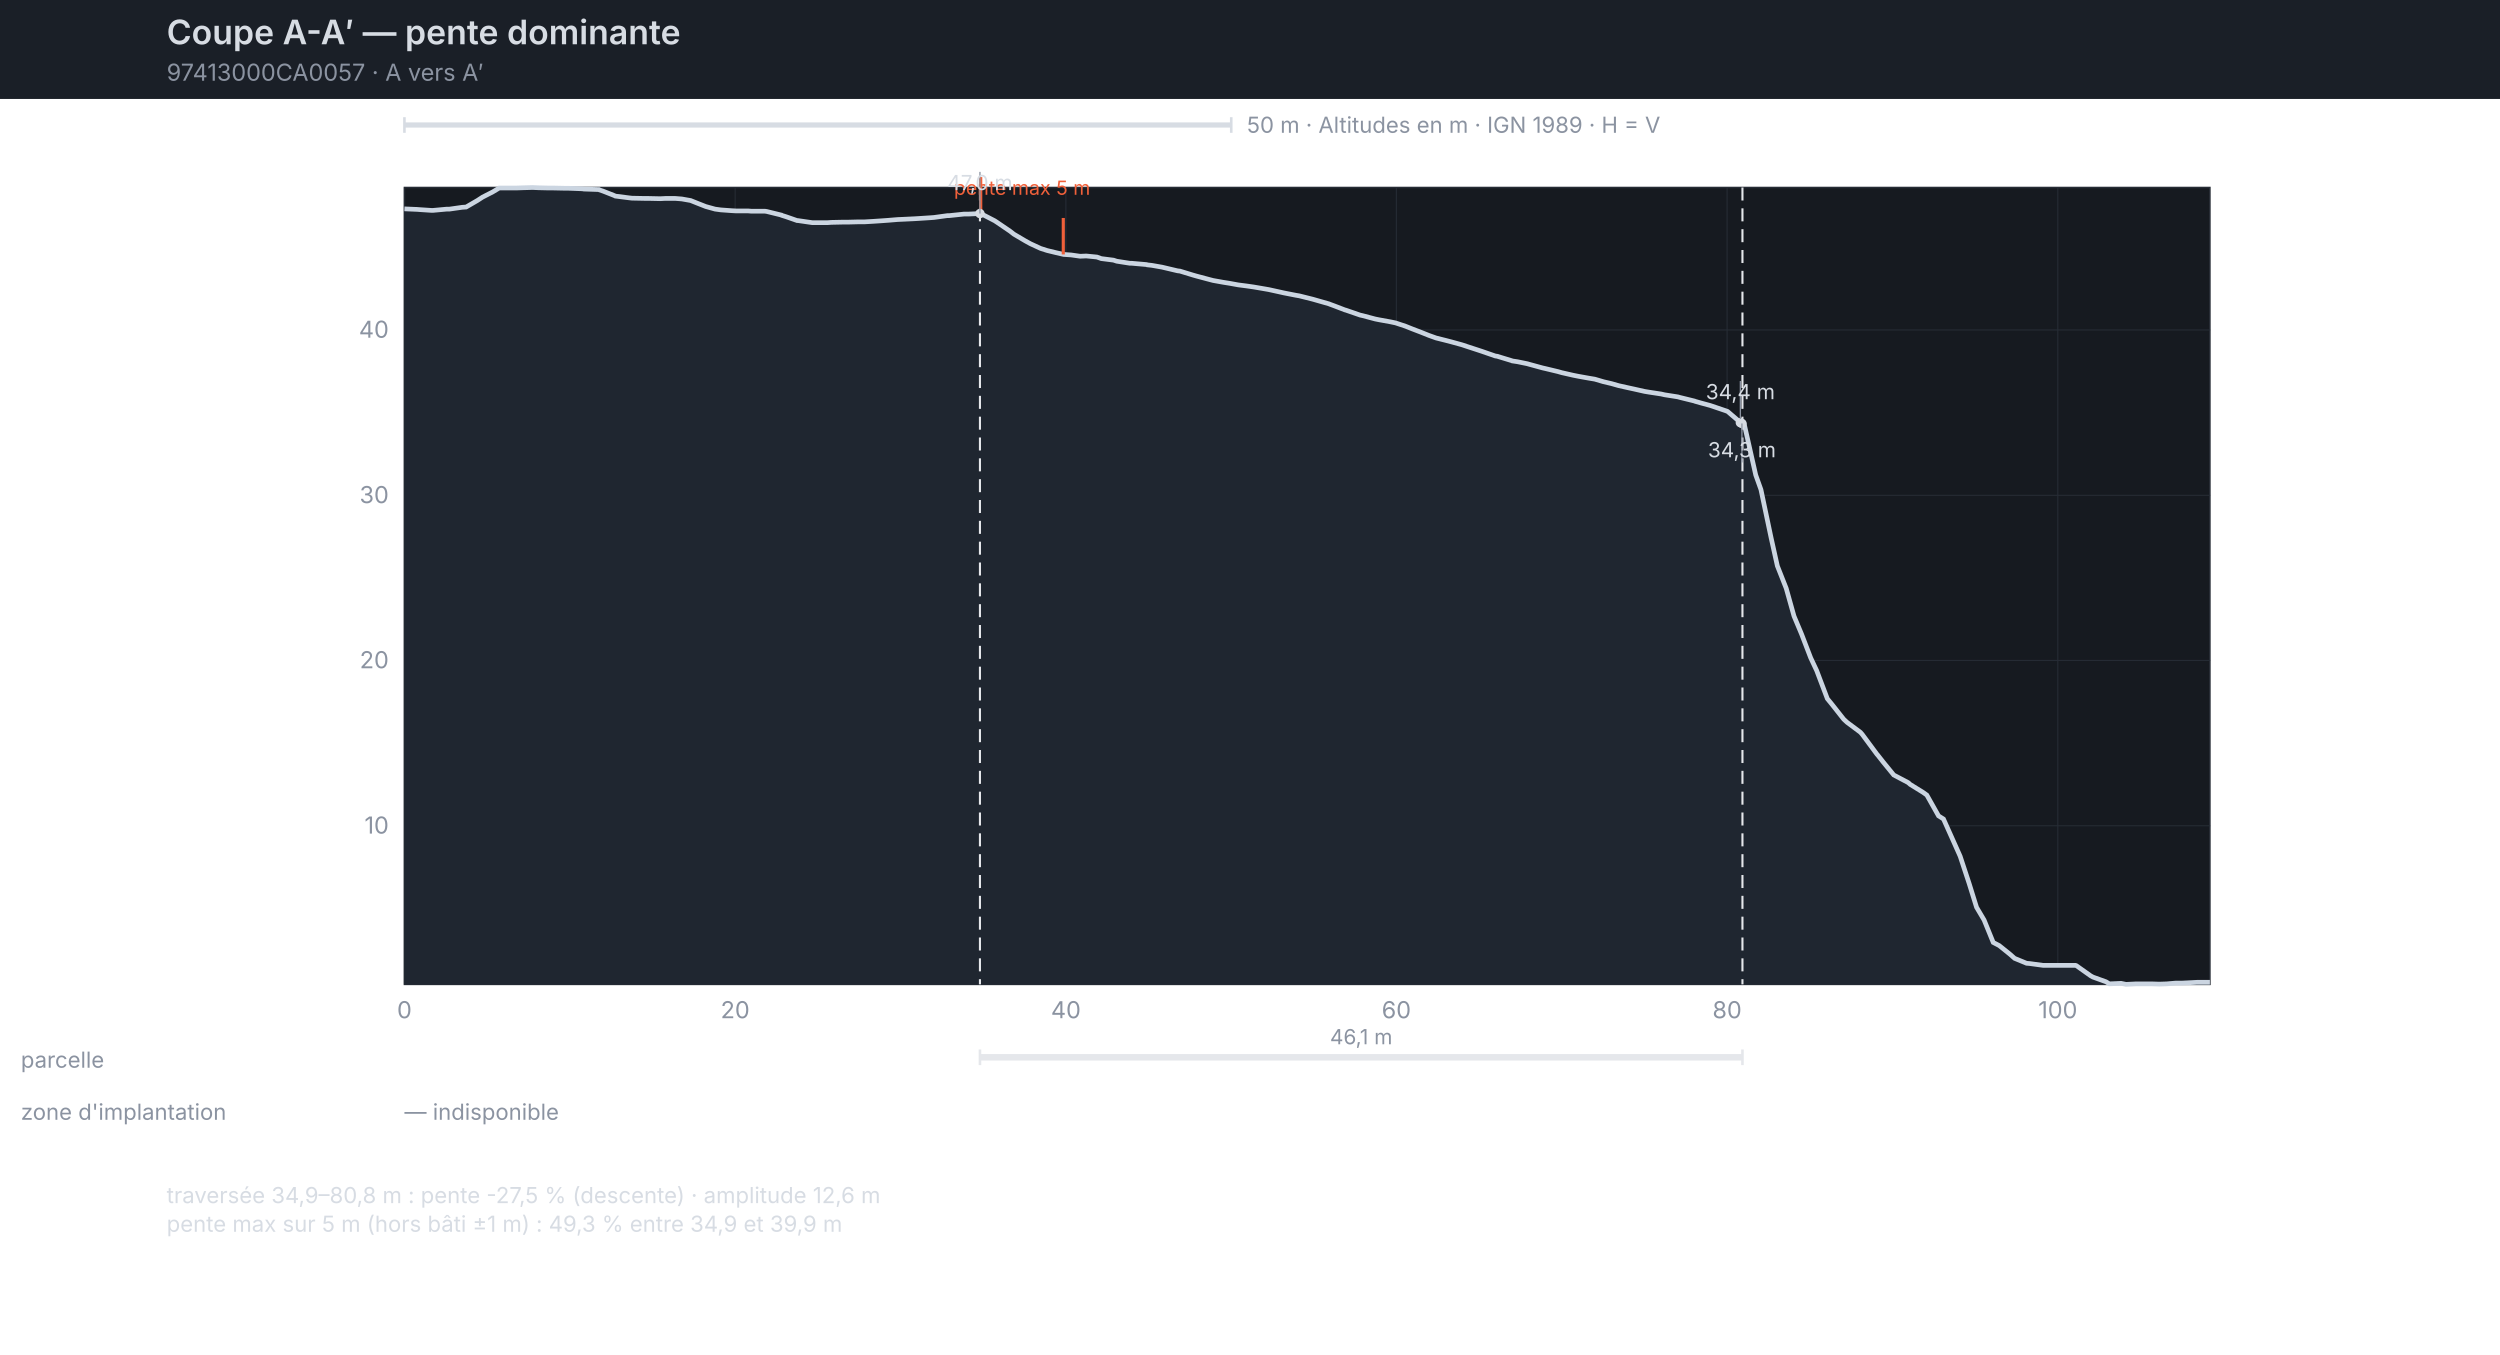
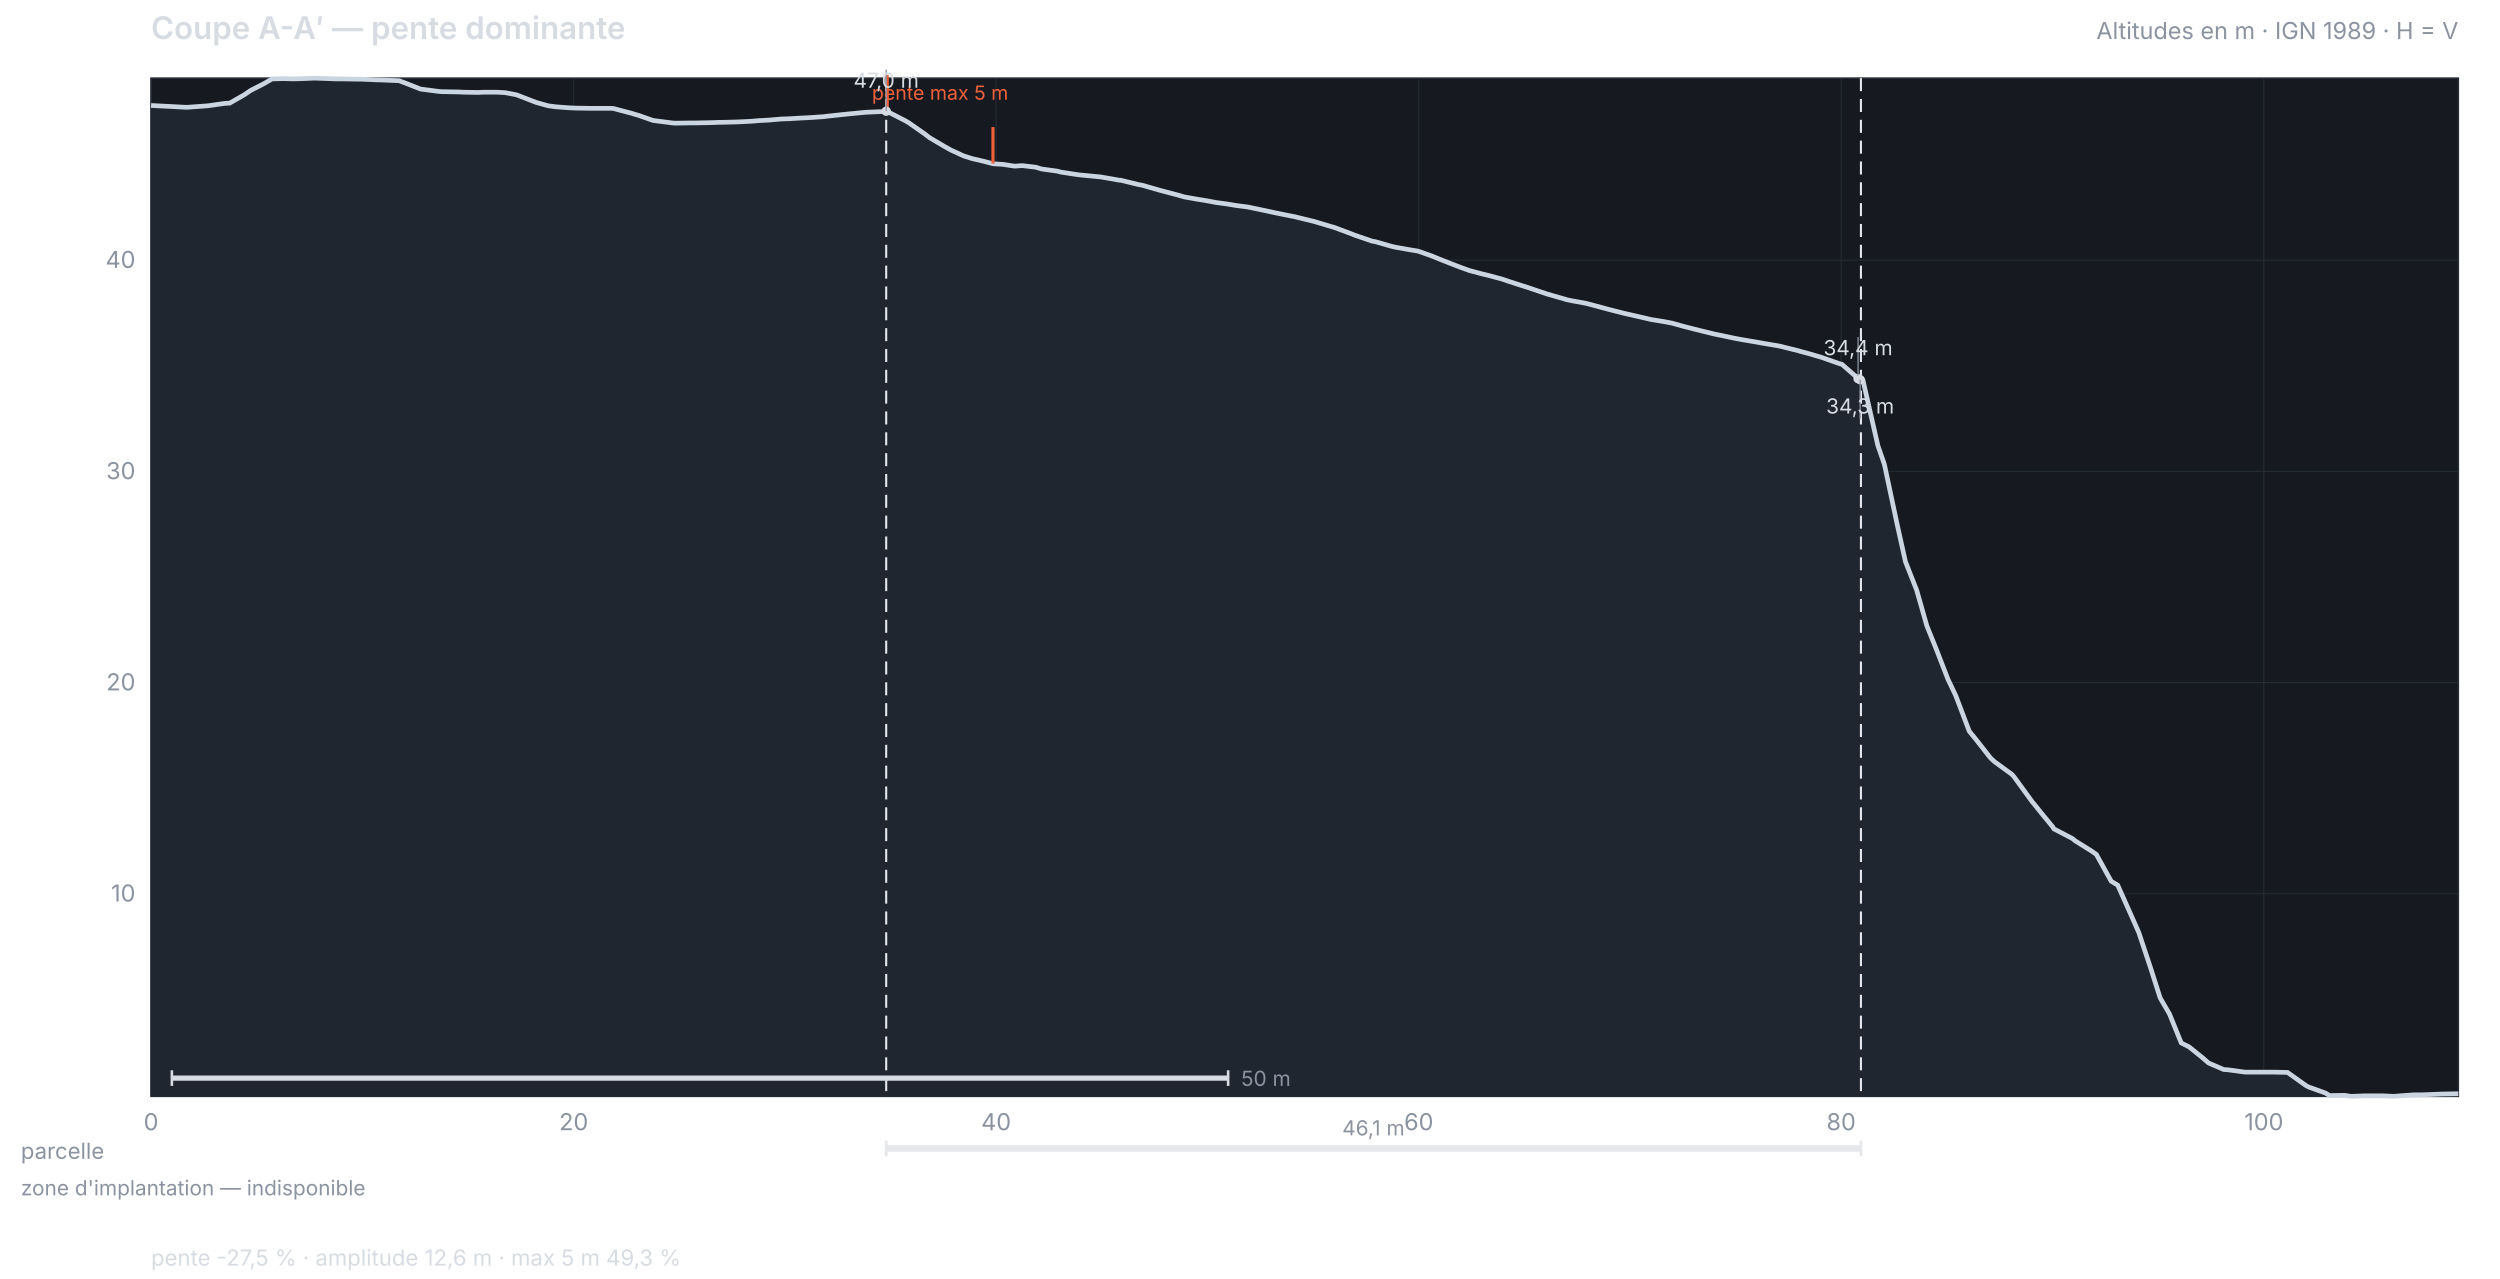
- <svg xmlns="http://www.w3.org/2000/svg" viewBox="0 0 960 520" width="960" height="520" role="img" aria-label="Coupe A-A′ — pente dominante" font-family="Inter, Helvetica, Arial, sans-serif" data-plot-x0="155.3" data-plot-x1="848.7" style="background:#0f1115">
-   <rect x="0" y="0" width="960" height="38" fill="#1a1f27" />
-   <text x="64" y="17" font-size="13" font-weight="600" fill="#d7dce3">Coupe A-A′ — pente dominante</text>
-   <text x="64" y="31" font-size="9" fill="#8b93a1">97413000CA0057 · A vers A′</text>
-   <rect x="155.3" y="72" width="693.3" height="306.0" fill="#161a20" stroke="#262c35" stroke-width="0.6" />
-   <line x1="155.3" y1="72" x2="155.3" y2="378.0" stroke="#262c35" stroke-width="0.4" />
-   <text x="155.3" y="391.0" text-anchor="middle" font-size="9" fill="#8b93a1">0</text>
-   <line x1="282.3" y1="72" x2="282.3" y2="378.0" stroke="#262c35" stroke-width="0.4" />
-   <text x="282.3" y="391.0" text-anchor="middle" font-size="9" fill="#8b93a1">20</text>
-   <line x1="409.3" y1="72" x2="409.3" y2="378.0" stroke="#262c35" stroke-width="0.4" />
-   <text x="409.3" y="391.0" text-anchor="middle" font-size="9" fill="#8b93a1">40</text>
-   <line x1="536.2" y1="72" x2="536.2" y2="378.0" stroke="#262c35" stroke-width="0.4" />
-   <text x="536.2" y="391.0" text-anchor="middle" font-size="9" fill="#8b93a1">60</text>
-   <line x1="663.2" y1="72" x2="663.2" y2="378.0" stroke="#262c35" stroke-width="0.4" />
-   <text x="663.2" y="391.0" text-anchor="middle" font-size="9" fill="#8b93a1">80</text>
-   <line x1="790.2" y1="72" x2="790.2" y2="378.0" stroke="#262c35" stroke-width="0.4" />
-   <text x="790.2" y="391.0" text-anchor="middle" font-size="9" fill="#8b93a1">100</text>
-   <line x1="155.3" y1="317.1" x2="848.7" y2="317.1" stroke="#262c35" stroke-width="0.4" />
-   <text x="149.3" y="320.1" text-anchor="end" font-size="9" fill="#8b93a1">10</text>
-   <line x1="155.3" y1="253.6" x2="848.7" y2="253.6" stroke="#262c35" stroke-width="0.4" />
-   <text x="149.3" y="256.6" text-anchor="end" font-size="9" fill="#8b93a1">20</text>
-   <line x1="155.3" y1="190.2" x2="848.7" y2="190.2" stroke="#262c35" stroke-width="0.4" />
-   <text x="149.3" y="193.2" text-anchor="end" font-size="9" fill="#8b93a1">30</text>
-   <line x1="155.3" y1="126.7" x2="848.7" y2="126.7" stroke="#262c35" stroke-width="0.4" />
-   <text x="149.3" y="129.7" text-anchor="end" font-size="9" fill="#8b93a1">40</text>
-   <polygon points="155.3,80.2 159.8,80.4 160.0,80.4 161.3,80.5 165.8,80.8 166.2,80.8 171.6,80.3 172.6,80.3 177.5,79.6 179.0,79.5 183.3,77.0 185.3,75.7 189.2,73.7 191.7,72.2 195.0,72.2 198.1,72.2 200.9,72.1 204.5,72.0 206.7,72.1 210.8,72.2 212.6,72.2 217.2,72.3 218.4,72.3 223.6,72.5 224.2,72.6 230.0,72.8 230.1,72.9 231.6,73.4 235.9,75.1 236.3,75.3 241.8,76.0 242.7,76.1 247.6,76.2 249.1,76.2 253.5,76.3 255.5,76.2 259.3,76.2 261.8,76.4 265.2,77.0 268.2,78.2 271.0,79.3 274.6,80.3 276.8,80.6 280.9,80.9 282.7,81.0 287.3,81.0 288.5,81.1 293.7,81.1 294.4,81.2 300.1,82.6 300.2,82.7 301.8,83.2 306.1,84.7 306.4,84.7 311.9,85.5 312.8,85.5 317.8,85.5 319.2,85.4 323.6,85.3 325.6,85.3 329.4,85.2 331.9,85.2 335.3,85.0 338.3,84.8 341.1,84.6 344.7,84.3 347.0,84.2 351.1,84.0 352.8,83.9 357.4,83.6 358.7,83.5 363.8,82.8 364.5,82.8 370.2,82.2 370.3,82.2 372.0,82.2 376.2,82.0 376.6,82.0 382.0,84.8 382.9,85.4 387.9,88.8 389.3,89.9 393.7,92.5 395.7,93.6 399.6,95.4 402.1,96.2 405.4,97.0 408.4,97.7 411.3,97.9 414.8,98.4 417.1,98.3 421.2,98.7 422.9,99.3 427.6,99.9 428.8,100.3 433.9,101.1 434.6,101.1 440.3,101.6 440.5,101.7 442.3,101.9 446.3,102.6 446.7,102.7 452.2,104.0 453.1,104.1 458.0,105.6 459.4,106.0 463.9,107.2 465.8,107.7 469.7,108.4 472.2,108.8 475.5,109.4 478.6,109.8 481.4,110.2 484.9,110.8 487.2,111.2 491.3,112.1 493.1,112.5 497.7,113.4 498.9,113.6 504.1,114.9 504.8,115.1 510.4,116.7 510.6,116.8 512.5,117.5 516.4,119.0 516.8,119.1 522.3,121.0 523.2,121.2 528.1,122.5 529.6,122.8 534.0,123.6 535.9,124.0 539.8,125.3 542.3,126.3 545.7,127.6 548.7,128.8 551.5,129.8 555.1,130.7 557.4,131.3 561.4,132.4 563.2,133.0 567.8,134.5 569.0,134.9 574.2,136.7 574.9,136.8 580.5,138.5 580.7,138.6 582.7,138.9 586.6,139.7 586.9,139.8 592.4,141.3 593.3,141.5 598.3,142.7 599.7,143.1 604.1,144.1 606.1,144.5 610.0,145.2 612.4,145.6 615.8,146.6 618.8,147.3 621.6,148.1 625.2,148.9 627.5,149.4 631.5,150.3 633.3,150.6 637.9,151.3 639.2,151.6 644.3,152.4 645.0,152.6 650.7,154.0 650.9,154.1 653.0,154.7 656.7,155.7 657.0,155.8 662.6,157.7 663.4,158.0 668.4,162.3 669.8,162.9 674.2,182.4 676.2,188.0 680.1,206.5 682.5,217.3 685.9,225.9 688.9,236.6 691.8,243.5 695.3,252.6 697.6,257.5 701.7,268.3 703.5,270.5 708.0,276.2 709.3,277.4 714.4,281.2 715.1,282.0 720.8,289.7 721.0,289.9 723.2,292.7 726.8,297.1 727.2,297.6 732.7,300.5 733.5,301.2 738.5,304.3 739.9,305.3 744.4,313.3 746.3,314.5 750.2,323.2 752.7,328.8 756.1,339.1 759.0,348.4 761.9,353.3 765.4,361.9 767.7,363.1 771.8,366.4 773.6,368.0 778.2,369.9 779.4,370.0 784.5,370.7 785.3,370.7 790.9,370.7 791.1,370.7 793.4,370.7 797.0,370.7 797.3,370.8 802.8,374.7 803.7,375.2 808.7,377.0 810.0,377.8 814.5,377.6 816.4,378.0 820.3,377.8 822.8,377.8 826.2,377.8 829.2,377.9 832.0,377.8 835.5,377.5 837.9,377.5 841.9,377.3 843.7,377.2 848.3,377.2 848.6,377.2 848.6,378.0 155.3,378.0" fill="#1f2630" stroke="none" />
-   <polyline points="155.3,80.2 159.8,80.4 160.0,80.4 161.3,80.5 165.8,80.8 166.2,80.8 171.6,80.3 172.6,80.3 177.5,79.6 179.0,79.5 183.3,77.0 185.3,75.7 189.2,73.7 191.7,72.2 195.0,72.2 198.1,72.2 200.9,72.1 204.5,72.0 206.7,72.1 210.8,72.2 212.6,72.2 217.2,72.3 218.4,72.3 223.6,72.5 224.2,72.6 230.0,72.8 230.1,72.9 231.6,73.4 235.9,75.1 236.3,75.3 241.8,76.0 242.7,76.1 247.6,76.2 249.1,76.2 253.5,76.3 255.5,76.2 259.3,76.2 261.8,76.4 265.2,77.0 268.2,78.2 271.0,79.3 274.6,80.3 276.8,80.6 280.9,80.9 282.7,81.0 287.3,81.0 288.5,81.1 293.7,81.1 294.4,81.2 300.1,82.6 300.2,82.7 301.8,83.2 306.1,84.7 306.4,84.7 311.9,85.5 312.8,85.5 317.8,85.5 319.2,85.4 323.6,85.3 325.6,85.3 329.4,85.2 331.9,85.2 335.3,85.0 338.3,84.8 341.1,84.6 344.7,84.3 347.0,84.2 351.1,84.0 352.8,83.9 357.4,83.6 358.7,83.5 363.8,82.8 364.5,82.8 370.2,82.2 370.3,82.2 372.0,82.2 376.2,82.0 376.6,82.0 382.0,84.8 382.9,85.4 387.9,88.8 389.3,89.9 393.7,92.5 395.7,93.6 399.6,95.4 402.1,96.2 405.4,97.0 408.4,97.7 411.3,97.9 414.8,98.4 417.1,98.3 421.2,98.7 422.9,99.3 427.6,99.9 428.8,100.3 433.9,101.1 434.6,101.1 440.3,101.6 440.5,101.7 442.3,101.9 446.3,102.6 446.7,102.7 452.2,104.0 453.1,104.1 458.0,105.6 459.4,106.0 463.9,107.2 465.8,107.7 469.7,108.4 472.2,108.8 475.5,109.4 478.6,109.8 481.4,110.2 484.9,110.8 487.2,111.2 491.3,112.1 493.1,112.5 497.7,113.4 498.9,113.6 504.1,114.9 504.8,115.1 510.4,116.7 510.6,116.8 512.5,117.5 516.4,119.0 516.8,119.1 522.3,121.0 523.2,121.2 528.1,122.5 529.6,122.8 534.0,123.6 535.9,124.0 539.8,125.3 542.3,126.3 545.7,127.6 548.7,128.8 551.5,129.8 555.1,130.7 557.4,131.3 561.4,132.4 563.2,133.0 567.8,134.5 569.0,134.9 574.2,136.7 574.9,136.8 580.5,138.5 580.7,138.6 582.7,138.9 586.6,139.7 586.9,139.8 592.4,141.3 593.3,141.5 598.3,142.7 599.7,143.1 604.1,144.1 606.1,144.5 610.0,145.2 612.4,145.6 615.8,146.6 618.8,147.3 621.6,148.1 625.2,148.9 627.5,149.4 631.5,150.3 633.3,150.6 637.9,151.3 639.2,151.6 644.3,152.4 645.0,152.6 650.7,154.0 650.9,154.1 653.0,154.7 656.7,155.7 657.0,155.8 662.6,157.7 663.4,158.0 668.4,162.3 669.8,162.9 674.2,182.4 676.2,188.0 680.1,206.5 682.5,217.3 685.9,225.9 688.9,236.6 691.8,243.5 695.3,252.6 697.6,257.5 701.7,268.3 703.5,270.5 708.0,276.2 709.3,277.4 714.4,281.2 715.1,282.0 720.8,289.7 721.0,289.9 723.2,292.7 726.8,297.1 727.2,297.6 732.7,300.5 733.5,301.2 738.5,304.3 739.9,305.3 744.4,313.3 746.3,314.5 750.2,323.2 752.7,328.8 756.1,339.1 759.0,348.4 761.9,353.3 765.4,361.9 767.7,363.1 771.8,366.4 773.6,368.0 778.2,369.9 779.4,370.0 784.5,370.7 785.3,370.7 790.9,370.7 791.1,370.7 793.4,370.7 797.0,370.7 797.3,370.8 802.8,374.7 803.7,375.2 808.7,377.0 810.0,377.8 814.5,377.6 816.4,378.0 820.3,377.8 822.8,377.8 826.2,377.8 829.2,377.9 832.0,377.8 835.5,377.5 837.9,377.5 841.9,377.3 843.7,377.2 848.3,377.2 848.6,377.2" fill="none" stroke="#cbd5e1" stroke-width="1.8" />
-   <line x1="376.3" y1="72" x2="376.3" y2="378.0" stroke="#e5e7eb" stroke-width="0.8" stroke-dasharray="5 3" />
-   <line x1="669.1" y1="72" x2="669.1" y2="378.0" stroke="#e5e7eb" stroke-width="0.8" stroke-dasharray="5 3" />
-   <line x1="376.6" y1="82.0" x2="376.6" y2="68.0" stroke="#f0603a" stroke-width="1.2" />
-   <line x1="408.3" y1="97.7" x2="408.3" y2="83.7" stroke="#f0603a" stroke-width="1.2" />
-   <text x="392.5" y="74.8" text-anchor="middle" font-size="7.5" fill="#f0603a">pente max 5 m</text>
-   <circle cx="376.3" cy="82.0" r="1.8" fill="#d7dce3" />
-   <line x1="376.3" y1="82.0" x2="376.3" y2="66.0" stroke="#8b93a1" stroke-width="0.5" />
-   <text x="376.3" y="73.0" text-anchor="middle" font-size="8" fill="#d7dce3">47,0 m</text>
-   <circle cx="668.3" cy="162.3" r="1.8" fill="#d7dce3" />
-   <line x1="668.3" y1="162.3" x2="668.3" y2="146.3" stroke="#8b93a1" stroke-width="0.5" />
-   <text x="668.3" y="153.3" text-anchor="middle" font-size="8" fill="#d7dce3">34,4 m</text>
-   <circle cx="668.9" cy="162.6" r="1.8" fill="#d7dce3" />
-   <line x1="668.9" y1="162.6" x2="668.9" y2="177.6" stroke="#8b93a1" stroke-width="0.5" />
-   <text x="668.9" y="175.6" text-anchor="middle" font-size="8" fill="#d7dce3">34,3 m</text>
-   <line x1="155.3" y1="48.0" x2="472.8" y2="48.0" stroke="#d7dce3" stroke-width="2" />
-   <line x1="155.3" y1="45.0" x2="155.3" y2="51.0" stroke="#d7dce3" stroke-width="1" />
-   <line x1="472.8" y1="45.0" x2="472.8" y2="51.0" stroke="#d7dce3" stroke-width="1" />
-   <text x="478.8" y="51.0" font-size="8.5" fill="#8b93a1">50 m · Altitudes en m · IGN 1989 · H = V</text>
-   <text x="8" y="410.0" font-size="8.5" fill="#8b93a1">parcelle</text>
-   <line x1="376.3" y1="406.0" x2="669.1" y2="406.0" stroke="#e5e7eb" stroke-width="2.5" />
-   <line x1="376.3" y1="403.0" x2="376.3" y2="409.0" stroke="#e5e7eb" stroke-width="1" />
-   <line x1="669.1" y1="403.0" x2="669.1" y2="409.0" stroke="#e5e7eb" stroke-width="1" />
-   <text x="522.7" y="401.0" text-anchor="middle" font-size="8" fill="#8b93a1">46,1 m</text>
-   <text x="8" y="430.0" font-size="8.5" fill="#8b93a1">zone d'implantation</text>
-   <text x="155.3" y="430.0" font-size="8.5" fill="#8b93a1">— indisponible</text>
-   <text x="64" y="462.0" font-size="8.5" fill="#d7dce3">traversée 34,9–80,8 m : pente -27,5 % (descente) · amplitude 12,6 m</text>
-   <text x="64" y="473.0" font-size="8.5" fill="#d7dce3">pente max sur 5 m (hors bâti ±1 m) : 49,3 % entre 34,9 et 39,9 m</text>
+ <svg xmlns="http://www.w3.org/2000/svg" viewBox="0 0 960 491" width="960" height="491" role="img" aria-label="Coupe A-A′ — pente dominante" font-family="Inter, Helvetica, Arial, sans-serif" data-plot-x0="58.0" data-plot-x1="944.0" style="background:#0f1115">
+   <text x="58" y="15" font-size="12" font-weight="600" fill="#d7dce3">Coupe A-A′ — pente dominante</text>
+   <text x="944" y="15" text-anchor="end" font-size="9" fill="#8b93a1">Altitudes en m · IGN 1989 · H = V</text>
+   <rect x="58.0" y="30" width="886.0" height="391.0" fill="#161a20" stroke="#262c35" stroke-width="0.6" />
+   <line x1="58.0" y1="30" x2="58.0" y2="421.0" stroke="#262c35" stroke-width="0.4" />
+   <text x="58.0" y="434.0" text-anchor="middle" font-size="9" fill="#8b93a1">0</text>
+   <line x1="220.3" y1="30" x2="220.3" y2="421.0" stroke="#262c35" stroke-width="0.4" />
+   <text x="220.3" y="434.0" text-anchor="middle" font-size="9" fill="#8b93a1">20</text>
+   <line x1="382.5" y1="30" x2="382.5" y2="421.0" stroke="#262c35" stroke-width="0.4" />
+   <text x="382.5" y="434.0" text-anchor="middle" font-size="9" fill="#8b93a1">40</text>
+   <line x1="544.8" y1="30" x2="544.8" y2="421.0" stroke="#262c35" stroke-width="0.4" />
+   <text x="544.8" y="434.0" text-anchor="middle" font-size="9" fill="#8b93a1">60</text>
+   <line x1="707.0" y1="30" x2="707.0" y2="421.0" stroke="#262c35" stroke-width="0.4" />
+   <text x="707.0" y="434.0" text-anchor="middle" font-size="9" fill="#8b93a1">80</text>
+   <line x1="869.3" y1="30" x2="869.3" y2="421.0" stroke="#262c35" stroke-width="0.4" />
+   <text x="869.3" y="434.0" text-anchor="middle" font-size="9" fill="#8b93a1">100</text>
+   <line x1="58.0" y1="343.2" x2="944.0" y2="343.2" stroke="#262c35" stroke-width="0.4" />
+   <text x="52.0" y="346.2" text-anchor="end" font-size="9" fill="#8b93a1">10</text>
+   <line x1="58.0" y1="262.1" x2="944.0" y2="262.1" stroke="#262c35" stroke-width="0.4" />
+   <text x="52.0" y="265.1" text-anchor="end" font-size="9" fill="#8b93a1">20</text>
+   <line x1="58.0" y1="181.0" x2="944.0" y2="181.0" stroke="#262c35" stroke-width="0.4" />
+   <text x="52.0" y="184.0" text-anchor="end" font-size="9" fill="#8b93a1">30</text>
+   <line x1="58.0" y1="99.9" x2="944.0" y2="99.9" stroke="#262c35" stroke-width="0.4" />
+   <text x="52.0" y="102.9" text-anchor="end" font-size="9" fill="#8b93a1">40</text>
+   <polygon points="58.0,40.5 63.7,40.8 63.9,40.8 65.7,40.9 71.4,41.2 71.9,41.2 78.8,40.7 80.0,40.6 86.3,39.7 88.2,39.6 93.8,36.4 96.3,34.7 101.2,32.2 104.5,30.3 108.7,30.2 112.6,30.3 116.2,30.2 120.8,30.0 123.6,30.1 128.9,30.3 131.1,30.3 137.1,30.4 138.6,30.4 145.2,30.7 146.0,30.7 153.3,31.0 153.5,31.1 155.4,31.8 161.0,34.0 161.5,34.2 168.4,35.1 169.6,35.2 175.9,35.3 177.8,35.4 183.4,35.5 185.9,35.4 190.9,35.4 194.1,35.6 198.3,36.4 202.2,37.9 205.8,39.3 210.4,40.6 213.3,41.0 218.5,41.4 220.7,41.5 226.7,41.6 228.2,41.6 234.8,41.6 235.7,41.7 242.9,43.6 243.1,43.7 245.2,44.3 250.6,46.2 251.1,46.3 258.1,47.2 259.2,47.3 265.5,47.2 267.4,47.2 273.0,47.1 275.5,47.0 280.5,46.9 283.7,46.8 287.9,46.6 291.8,46.3 295.4,46.1 300.0,45.7 302.9,45.6 308.1,45.3 310.3,45.2 316.3,44.8 317.8,44.6 324.4,43.9 325.3,43.8 332.6,43.1 332.8,43.1 334.9,43.0 340.2,42.8 340.7,42.8 347.7,46.4 348.9,47.1 355.2,51.5 357.0,52.9 362.6,56.2 365.1,57.6 370.1,59.9 373.3,60.9 377.6,61.9 381.4,62.9 385.0,63.1 389.6,63.8 392.5,63.6 397.7,64.2 400.0,64.9 405.9,65.7 407.4,66.1 414.0,67.1 414.9,67.2 422.2,67.9 422.4,67.9 424.7,68.3 429.8,69.2 430.3,69.2 437.3,70.9 438.5,71.1 444.8,72.9 446.6,73.4 452.3,74.9 454.7,75.6 459.7,76.5 462.9,77.0 467.2,77.8 471.0,78.3 474.6,78.9 479.2,79.5 482.1,80.1 487.3,81.2 489.6,81.7 495.5,82.9 497.1,83.2 503.6,84.8 504.5,85.0 511.8,87.2 512.0,87.2 514.4,88.1 519.5,90.0 519.9,90.2 526.9,92.6 528.1,92.8 534.4,94.6 536.2,95.0 541.9,96.0 544.4,96.4 549.3,98.1 552.5,99.4 556.8,101.1 560.7,102.6 564.3,103.9 568.8,105.1 571.7,105.8 576.9,107.2 579.2,108.0 585.1,109.9 586.7,110.4 593.2,112.6 594.1,112.9 601.4,115.0 601.6,115.1 604.2,115.6 609.1,116.5 609.5,116.6 616.6,118.5 617.7,118.8 624.0,120.4 625.8,120.8 631.5,122.1 634.0,122.7 639.0,123.5 642.1,124.1 646.4,125.3 650.3,126.3 653.9,127.2 658.4,128.3 661.4,128.9 666.6,130.0 668.8,130.4 674.7,131.4 676.3,131.7 682.8,132.8 683.8,133.0 691.0,134.8 691.2,134.9 693.9,135.6 698.7,137.0 699.1,137.1 706.2,139.6 707.3,139.9 713.6,145.4 715.4,146.1 721.1,171.1 723.6,178.3 728.6,201.8 731.7,215.7 736.0,226.6 739.9,240.3 743.5,249.2 748.0,260.8 751.0,267.1 756.2,280.8 758.5,283.6 764.3,291.0 765.9,292.5 772.5,297.3 773.4,298.3 780.6,308.2 780.9,308.5 783.7,312.0 788.3,317.6 788.7,318.3 795.8,322.0 796.9,322.9 803.3,326.9 805.0,328.1 810.7,338.4 813.2,339.9 818.2,351.1 821.3,358.1 825.7,371.3 829.5,383.2 833.1,389.4 837.6,400.5 840.6,402.0 845.8,406.2 848.1,408.2 853.9,410.7 855.5,410.8 862.1,411.7 863.0,411.7 870.2,411.7 870.5,411.7 873.4,411.7 877.9,411.8 878.4,411.8 885.4,416.8 886.5,417.4 892.9,419.7 894.6,420.7 900.3,420.6 902.8,421.0 907.8,420.8 910.9,420.8 915.3,420.8 919.1,421.0 922.8,420.7 927.2,420.4 930.2,420.4 935.4,420.2 937.7,420.1 943.5,420.0 944.0,420.0 944.0,421.0 58.0,421.0" fill="#1f2630" stroke="none" />
+   <polyline points="58.0,40.5 63.7,40.8 63.9,40.8 65.7,40.9 71.4,41.2 71.9,41.2 78.8,40.7 80.0,40.6 86.3,39.7 88.2,39.6 93.8,36.4 96.3,34.7 101.2,32.2 104.5,30.3 108.7,30.2 112.6,30.3 116.2,30.2 120.8,30.0 123.6,30.1 128.9,30.3 131.1,30.3 137.1,30.4 138.6,30.4 145.2,30.7 146.0,30.7 153.3,31.0 153.5,31.1 155.4,31.8 161.0,34.0 161.5,34.2 168.4,35.1 169.6,35.2 175.9,35.3 177.8,35.4 183.4,35.5 185.9,35.4 190.9,35.4 194.1,35.6 198.3,36.4 202.2,37.9 205.8,39.3 210.4,40.6 213.3,41.0 218.5,41.4 220.7,41.5 226.7,41.6 228.2,41.6 234.8,41.6 235.7,41.7 242.9,43.6 243.1,43.7 245.2,44.3 250.6,46.2 251.1,46.3 258.1,47.2 259.2,47.3 265.5,47.2 267.4,47.2 273.0,47.1 275.5,47.0 280.5,46.9 283.7,46.8 287.9,46.6 291.8,46.3 295.4,46.1 300.0,45.7 302.9,45.6 308.1,45.3 310.3,45.2 316.3,44.8 317.8,44.6 324.4,43.9 325.3,43.8 332.6,43.1 332.8,43.1 334.9,43.0 340.2,42.8 340.7,42.8 347.7,46.4 348.9,47.1 355.2,51.5 357.0,52.9 362.6,56.2 365.1,57.6 370.1,59.9 373.3,60.9 377.6,61.9 381.4,62.9 385.0,63.1 389.6,63.8 392.5,63.6 397.7,64.2 400.0,64.9 405.9,65.7 407.4,66.1 414.0,67.1 414.9,67.2 422.2,67.9 422.4,67.9 424.7,68.3 429.8,69.2 430.3,69.2 437.3,70.9 438.5,71.1 444.8,72.9 446.6,73.4 452.3,74.9 454.7,75.6 459.7,76.5 462.9,77.0 467.2,77.8 471.0,78.3 474.6,78.9 479.2,79.5 482.1,80.1 487.3,81.2 489.6,81.7 495.5,82.9 497.1,83.2 503.6,84.8 504.5,85.0 511.8,87.2 512.0,87.2 514.4,88.1 519.5,90.0 519.9,90.2 526.9,92.6 528.1,92.8 534.4,94.6 536.2,95.0 541.9,96.0 544.4,96.4 549.3,98.1 552.5,99.4 556.8,101.1 560.7,102.6 564.3,103.9 568.8,105.1 571.7,105.8 576.9,107.2 579.2,108.0 585.1,109.9 586.7,110.4 593.2,112.6 594.1,112.9 601.4,115.0 601.6,115.1 604.2,115.6 609.1,116.5 609.5,116.6 616.6,118.5 617.7,118.8 624.0,120.4 625.8,120.8 631.5,122.1 634.0,122.7 639.0,123.5 642.1,124.1 646.4,125.3 650.3,126.3 653.9,127.2 658.4,128.3 661.4,128.9 666.6,130.0 668.8,130.4 674.7,131.4 676.3,131.7 682.8,132.8 683.8,133.0 691.0,134.8 691.2,134.9 693.9,135.6 698.7,137.0 699.1,137.1 706.2,139.6 707.3,139.9 713.6,145.4 715.4,146.1 721.1,171.1 723.6,178.3 728.6,201.8 731.7,215.7 736.0,226.6 739.9,240.3 743.5,249.2 748.0,260.8 751.0,267.1 756.2,280.8 758.5,283.6 764.3,291.0 765.9,292.5 772.5,297.3 773.4,298.3 780.6,308.2 780.9,308.5 783.7,312.0 788.3,317.6 788.7,318.3 795.8,322.0 796.9,322.9 803.3,326.9 805.0,328.1 810.7,338.4 813.2,339.9 818.2,351.1 821.3,358.1 825.7,371.3 829.5,383.2 833.1,389.4 837.6,400.5 840.6,402.0 845.8,406.2 848.1,408.2 853.9,410.7 855.5,410.8 862.1,411.7 863.0,411.7 870.2,411.7 870.5,411.7 873.4,411.7 877.9,411.8 878.4,411.8 885.4,416.8 886.5,417.4 892.9,419.7 894.6,420.7 900.3,420.6 902.8,421.0 907.8,420.8 910.9,420.8 915.3,420.8 919.1,421.0 922.8,420.7 927.2,420.4 930.2,420.4 935.4,420.2 937.7,420.1 943.5,420.0 944.0,420.0" fill="none" stroke="#cbd5e1" stroke-width="1.8" />
+   <line x1="340.3" y1="30" x2="340.3" y2="421.0" stroke="#e5e7eb" stroke-width="0.8" stroke-dasharray="5 3" />
+   <line x1="714.6" y1="30" x2="714.6" y2="421.0" stroke="#e5e7eb" stroke-width="0.8" stroke-dasharray="5 3" />
+   <line x1="340.7" y1="42.8" x2="340.7" y2="28.8" stroke="#f0603a" stroke-width="1.2" />
+   <line x1="381.3" y1="62.8" x2="381.3" y2="48.8" stroke="#f0603a" stroke-width="1.2" />
+   <text x="361.0" y="38.3" text-anchor="middle" font-size="7.5" fill="#f0603a">pente max 5 m</text>
+   <circle cx="340.3" cy="42.7" r="1.8" fill="#d7dce3" />
+   <line x1="340.3" y1="42.7" x2="340.3" y2="26.7" stroke="#8b93a1" stroke-width="0.5" />
+   <text x="340.3" y="33.7" text-anchor="middle" font-size="8" fill="#d7dce3">47,0 m</text>
+   <circle cx="713.5" cy="145.4" r="1.8" fill="#d7dce3" />
+   <line x1="713.5" y1="145.4" x2="713.5" y2="129.4" stroke="#8b93a1" stroke-width="0.5" />
+   <text x="713.5" y="136.4" text-anchor="middle" font-size="8" fill="#d7dce3">34,4 m</text>
+   <circle cx="714.3" cy="145.8" r="1.8" fill="#d7dce3" />
+   <line x1="714.3" y1="145.8" x2="714.3" y2="160.8" stroke="#8b93a1" stroke-width="0.5" />
+   <text x="714.3" y="158.8" text-anchor="middle" font-size="8" fill="#d7dce3">34,3 m</text>
+   <line x1="66.0" y1="414.0" x2="471.6" y2="414.0" stroke="#d7dce3" stroke-width="2" />
+   <line x1="66.0" y1="411.0" x2="66.0" y2="417.0" stroke="#d7dce3" stroke-width="1" />
+   <line x1="471.6" y1="411.0" x2="471.6" y2="417.0" stroke="#d7dce3" stroke-width="1" />
+   <text x="476.6" y="417.0" font-size="8" fill="#8b93a1">50 m</text>
+   <text x="8" y="445.0" font-size="8.5" fill="#8b93a1">parcelle</text>
+   <line x1="340.3" y1="441.0" x2="714.6" y2="441.0" stroke="#e5e7eb" stroke-width="2.5" />
+   <line x1="340.3" y1="438.0" x2="340.3" y2="444.0" stroke="#e5e7eb" stroke-width="1" />
+   <line x1="714.6" y1="438.0" x2="714.6" y2="444.0" stroke="#e5e7eb" stroke-width="1" />
+   <text x="527.4" y="436.0" text-anchor="middle" font-size="8" fill="#8b93a1">46,1 m</text>
+   <text x="8" y="459.0" font-size="8" fill="#8b93a1">zone d'implantation — indisponible</text>
+   <text x="58" y="486.0" font-size="8.5" fill="#d7dce3">pente -27,5 % · amplitude 12,6 m · max 5 m 49,3 %</text>
</svg>
